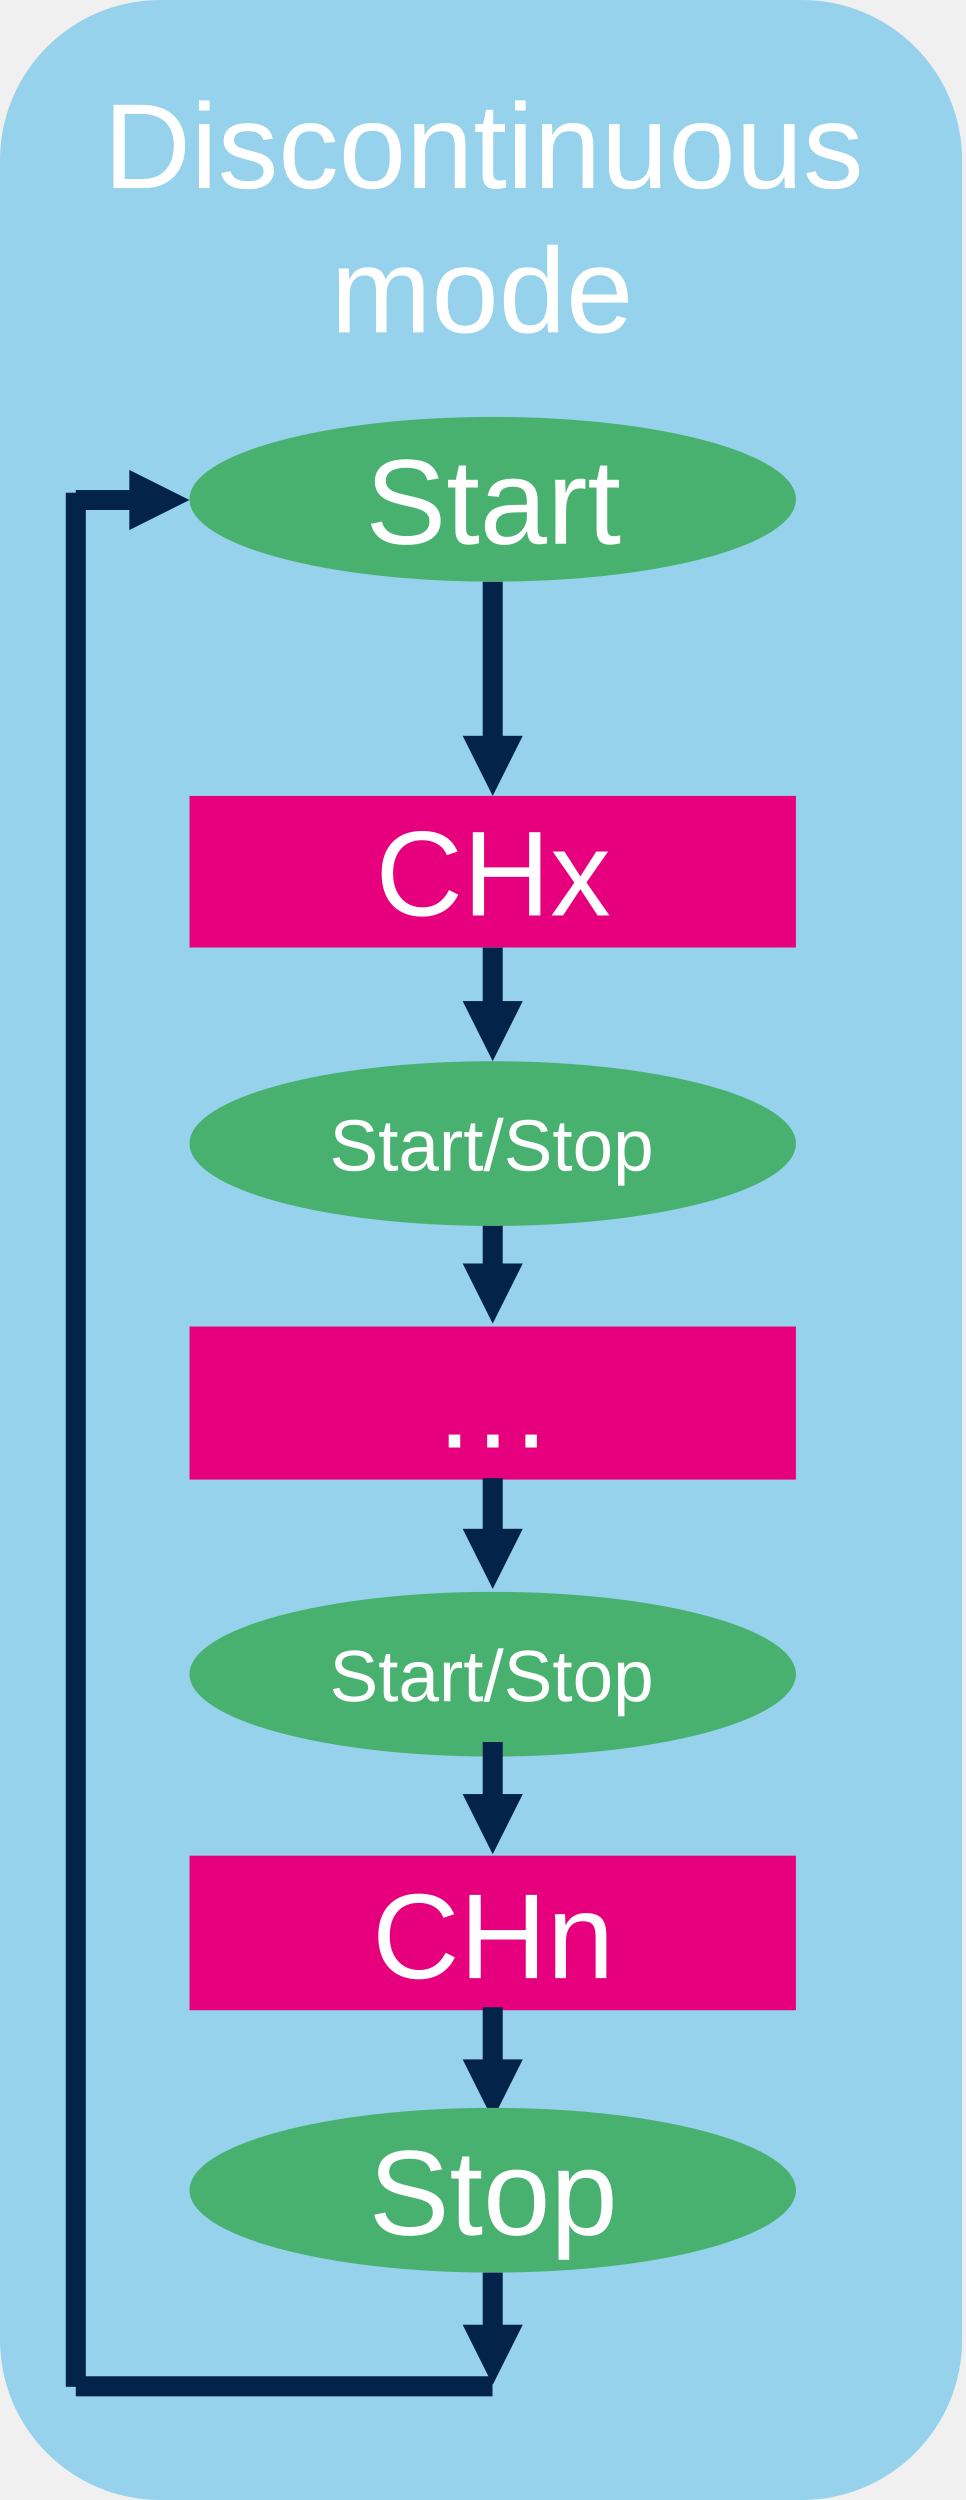
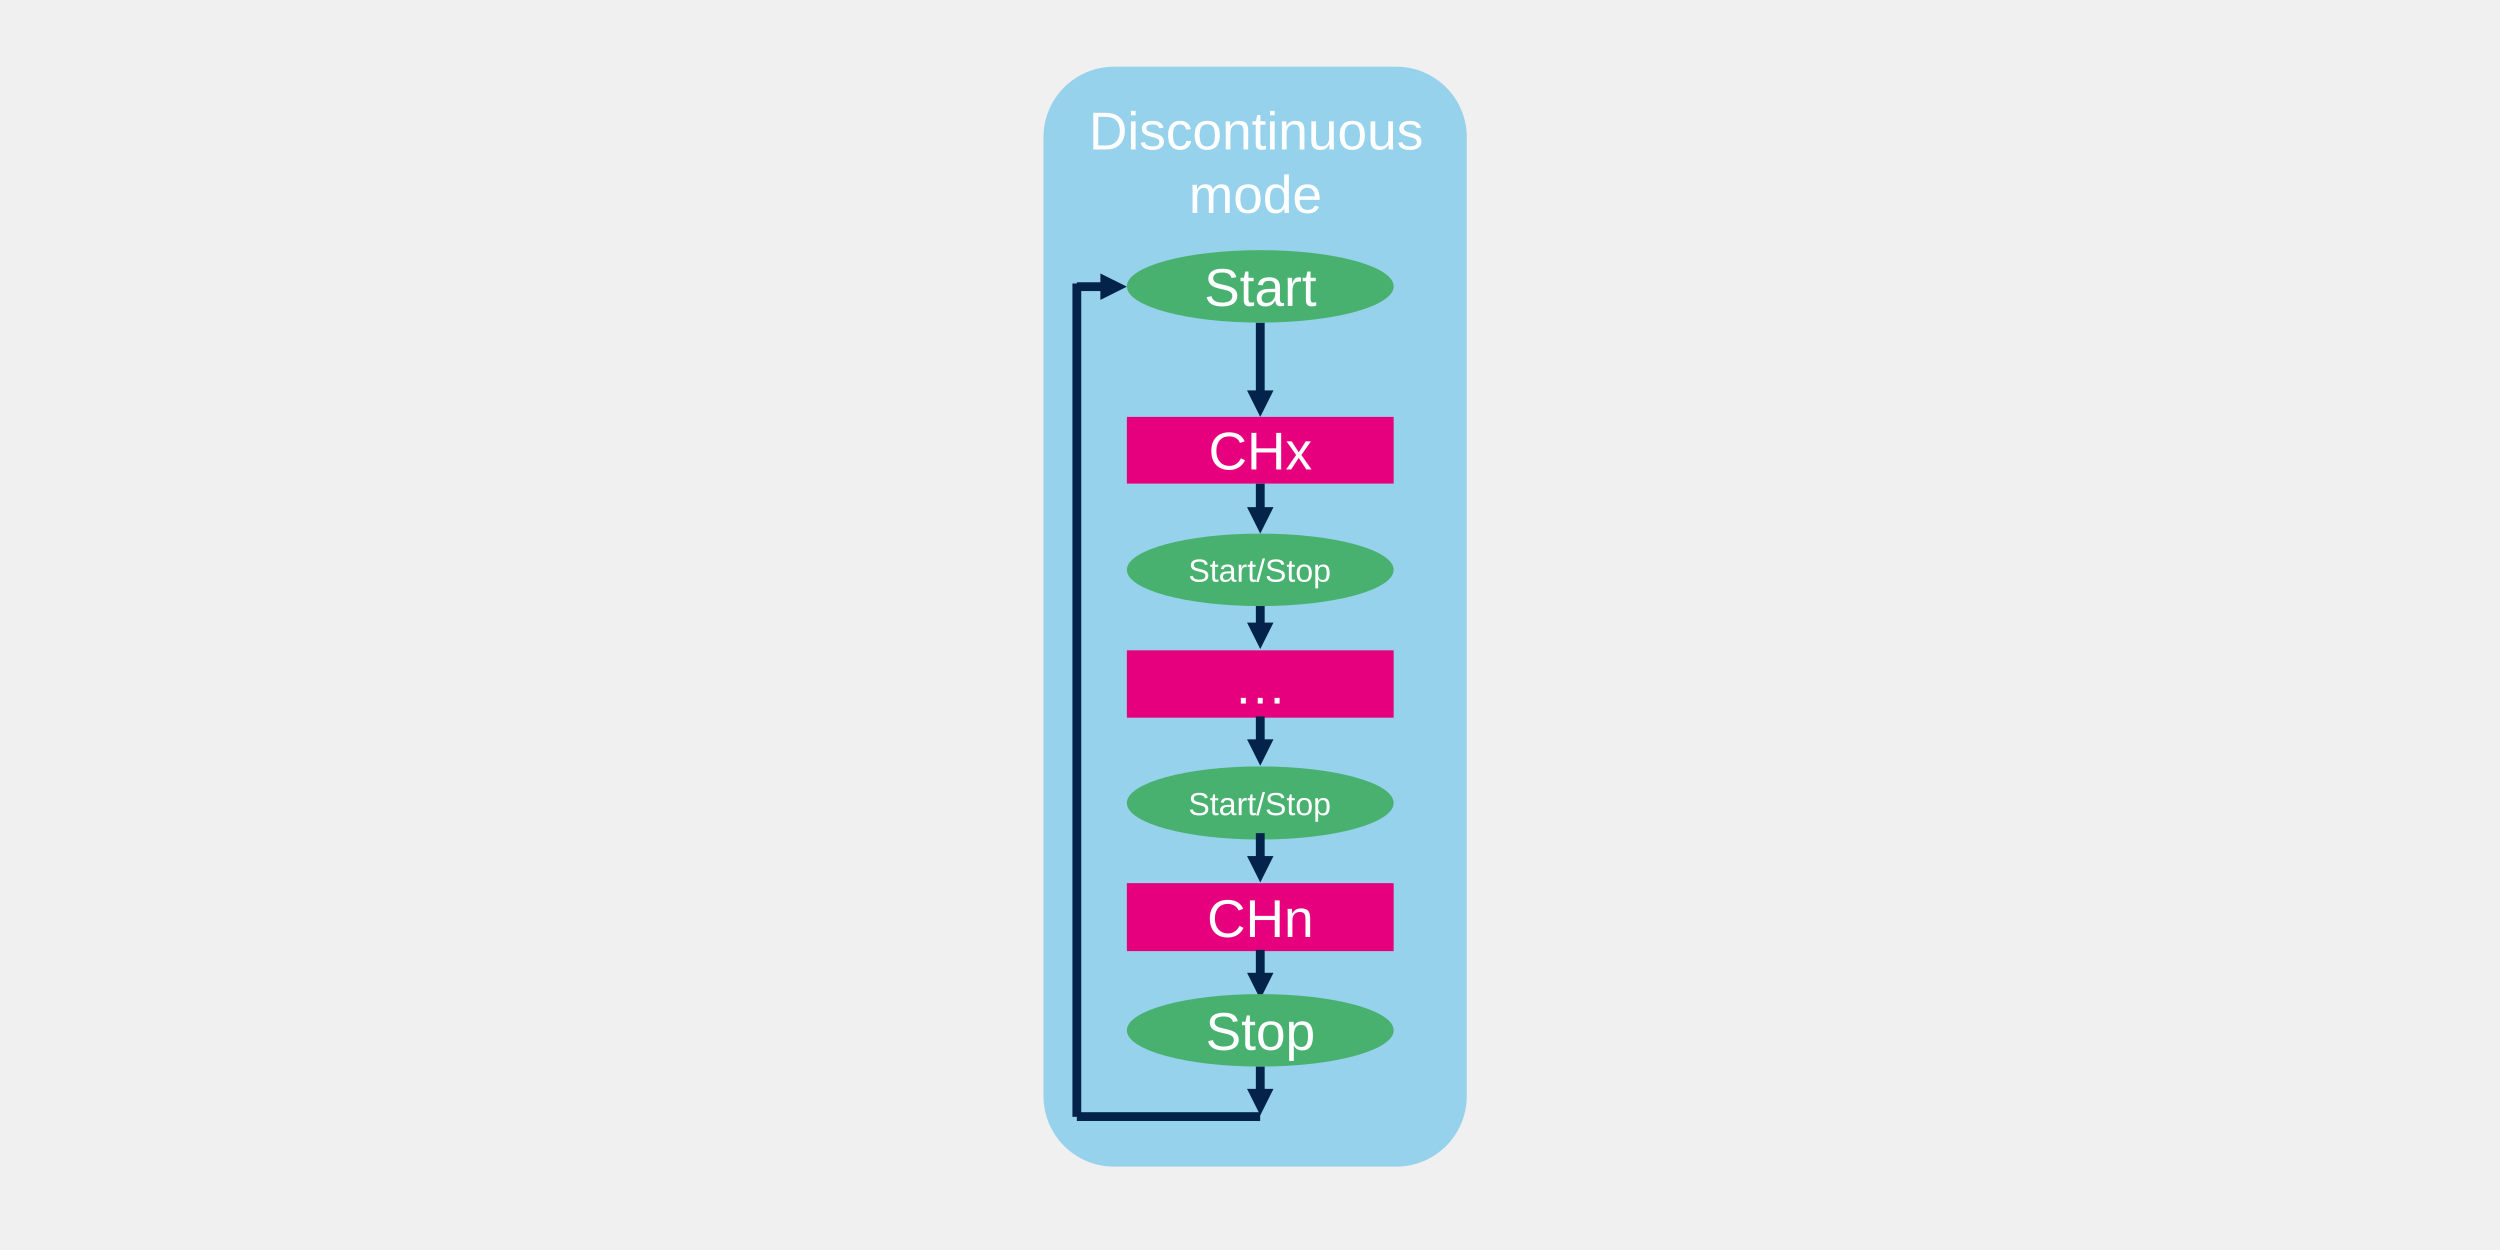
- <svg xmlns="http://www.w3.org/2000/svg" width="662" height="1715" xml:space="preserve" overflow="hidden">
-   <defs>
-     <clipPath id="clip0">
-       <rect x="251" y="120" width="662" height="1715" />
-     </clipPath>
-   </defs>
-   <g clip-path="url(#clip0)" transform="translate(-251 -120)">
-     <path d="M251 230.003C251 169.25 300.25 120 361.003 120L800.997 120C861.75 120 911 169.25 911 230.003L911 1725C911 1785.75 861.75 1835 800.997 1835L361.003 1835C300.25 1835 251 1785.75 251 1725Z" fill="#3CB4E6" fill-rule="evenodd" fill-opacity="0.502" />
-     <text fill="#FFFFFF" font-family="Arial,Arial_MSFontService,sans-serif" font-weight="400" font-size="83" transform="matrix(1 0 0 1 322.006 249)">Discontinuous </text>
-     <text fill="#FFFFFF" font-family="Arial,Arial_MSFontService,sans-serif" font-weight="400" font-size="83" transform="matrix(1 0 0 1 477.84 348)">mode</text>
-     <rect x="381" y="666" width="416" height="104" fill="#E6007E" />
-     <text fill="#FFFFFF" font-family="Arial,Arial_MSFontService,sans-serif" font-weight="400" font-size="83" transform="matrix(1 0 0 1 508.589 748)">CHx</text>
-     <path d="M595.875 519 595.875 631.625 582.125 631.625 582.125 519ZM609.625 624.75 589 666 568.375 624.75Z" fill="#03234B" />
-     <path d="M381 462.5C381 431.296 474.125 406 589 406 703.875 406 797 431.296 797 462.5 797 493.704 703.875 519 589 519 474.125 519 381 493.704 381 462.5Z" fill="#49B170" fill-rule="evenodd" />
-     <text fill="#FFFFFF" font-family="Arial,Arial_MSFontService,sans-serif" font-weight="400" font-size="83" transform="matrix(1 0 0 1 501.714 493)">Start</text>
-     <path d="M595.875 770 595.875 813.625 582.125 813.625 582.125 770ZM609.625 806.75 589 848 568.375 806.75Z" fill="#03234B" />
-     <rect x="381" y="1030" width="416" height="105" fill="#E6007E" />
-     <text fill="#FFFFFF" font-family="Arial,Arial_MSFontService,sans-serif" font-weight="400" font-size="83" transform="matrix(1 0 0 1 547.547 1113)">…</text>
-     <path d="M595.875 952 595.875 993.625 582.125 993.625 582.125 952ZM609.625 986.75 589 1028 568.375 986.75Z" fill="#03234B" />
-     <path d="M595.875 1134 595.875 1175.62 582.125 1175.62 582.125 1134ZM609.625 1168.75 589 1210 568.375 1168.75Z" fill="#03234B" />
-     <path d="M0 0 285.859 0" stroke="#03234B" stroke-width="13.75" stroke-miterlimit="8" fill="none" fill-rule="evenodd" transform="matrix(-1 0 0 1 588.858 1757)" />
-     <path d="M303 456.125 346.586 456.125 346.586 469.875 303 469.875ZM339.711 442.375 380.961 463 339.711 483.625Z" fill="#03234B" />
-     <path d="M0 0 0 1299.36" stroke="#03234B" stroke-width="13.75" stroke-miterlimit="8" fill="none" fill-rule="evenodd" transform="matrix(1 0 0 -1 303 1757.36)" />
-     <path d="M381 904.5C381 873.296 474.125 848 589 848 703.875 848 797 873.296 797 904.5 797 935.704 703.875 961 589 961 474.125 961 381 935.704 381 904.5Z" fill="#49B170" fill-rule="evenodd" />
-     <text fill="#FFFFFF" font-family="Arial,Arial_MSFontService,sans-serif" font-weight="400" font-size="50" transform="matrix(1 0 0 1 477.078 923)">Start/Stop</text>
-     <path d="M381 1268.5C381 1237.3 474.125 1212 589 1212 703.875 1212 797 1237.3 797 1268.5 797 1299.7 703.875 1325 589 1325 474.125 1325 381 1299.7 381 1268.5Z" fill="#49B170" fill-rule="evenodd" />
-     <text fill="#FFFFFF" font-family="Arial,Arial_MSFontService,sans-serif" font-weight="400" font-size="50" transform="matrix(1 0 0 1 477.078 1287)">Start/Stop</text>
-     <rect x="381" y="1393" width="416" height="106" fill="#E6007E" />
-     <text fill="#FFFFFF" font-family="Arial,Arial_MSFontService,sans-serif" font-weight="400" font-size="83" transform="matrix(1 0 0 1 506.297 1477)">CHn</text>
-     <path d="M595.875 1315 595.875 1357.62 582.125 1357.62 582.125 1315ZM609.625 1350.75 589 1392 568.375 1350.75Z" fill="#03234B" />
-     <path d="M595.875 1497 595.875 1539.62 582.125 1539.62 582.125 1497ZM609.625 1532.75 589 1574 568.375 1532.75Z" fill="#03234B" />
-     <path d="M381 1622.5C381 1591.3 474.125 1566 589 1566 703.875 1566 797 1591.3 797 1622.5 797 1653.7 703.875 1679 589 1679 474.125 1679 381 1653.7 381 1622.5Z" fill="#49B170" fill-rule="evenodd" />
-     <text fill="#FFFFFF" font-family="Arial,Arial_MSFontService,sans-serif" font-weight="400" font-size="83" transform="matrix(1 0 0 1 504.006 1653)">Stop</text>
-     <path d="M595.875 1679 595.875 1721.62 582.125 1721.62 582.125 1679ZM609.625 1714.75 589 1756 568.375 1714.75Z" fill="#03234B" />
+ <svg xmlns="http://www.w3.org/2000/svg" width="3898" height="1949" xml:space="preserve" overflow="hidden">
+   <g transform="translate(-251 -198)">
+     <path d="M1878 412.003C1878 351.25 1927.25 302 1988 302L2428 302C2488.75 302 2538 351.25 2538 412.003L2538 1907C2538 1967.75 2488.75 2017 2428 2017L1988 2017C1927.25 2017 1878 1967.75 1878 1907Z" fill="#3CB4E6" fill-rule="evenodd" fill-opacity="0.502" />
+     <text fill="#FFFFFF" font-family="Arial,Arial_MSFontService,sans-serif" font-weight="400" font-size="83" transform="matrix(1 0 0 1 1948.87 431)">Discontinuous </text>
+     <text fill="#FFFFFF" font-family="Arial,Arial_MSFontService,sans-serif" font-weight="400" font-size="83" transform="matrix(1 0 0 1 2104.71 530)">mode</text>
+     <rect x="2008" y="848" width="416" height="104" fill="#E6007E" />
+     <text fill="#FFFFFF" font-family="Arial,Arial_MSFontService,sans-serif" font-weight="400" font-size="83" transform="matrix(1 0 0 1 2135.46 930)">CHx</text>
+     <path d="M2222.88 701 2222.88 813.625 2209.13 813.625 2209.13 701ZM2236.63 806.75 2216 848 2195.38 806.75Z" fill="#03234B" />
+     <path d="M2008 644.5C2008 613.296 2101.12 588 2216 588 2330.88 588 2424 613.296 2424 644.5 2424 675.704 2330.88 701 2216 701 2101.12 701 2008 675.704 2008 644.5Z" fill="#49B170" fill-rule="evenodd" />
+     <text fill="#FFFFFF" font-family="Arial,Arial_MSFontService,sans-serif" font-weight="400" font-size="83" transform="matrix(1 0 0 1 2128.58 675)">Start</text>
+     <path d="M2222.88 952 2222.88 995.625 2209.13 995.625 2209.13 952ZM2236.63 988.75 2216 1030 2195.38 988.75Z" fill="#03234B" />
+     <rect x="2008" y="1212" width="416" height="105" fill="#E6007E" />
+     <text fill="#FFFFFF" font-family="Arial,Arial_MSFontService,sans-serif" font-weight="400" font-size="83" transform="matrix(1 0 0 1 2174.42 1295)">…</text>
+     <path d="M2222.88 1134 2222.88 1175.62 2209.13 1175.62 2209.13 1134ZM2236.63 1168.75 2216 1210 2195.38 1168.75Z" fill="#03234B" />
+     <path d="M2222.88 1315 2222.88 1357.62 2209.13 1357.62 2209.13 1315ZM2236.63 1350.75 2216 1392 2195.38 1350.75Z" fill="#03234B" />
+     <path d="M0 0 285.859 0" stroke="#03234B" stroke-width="13.75" stroke-miterlimit="8" fill="none" fill-rule="evenodd" transform="matrix(-1 0 0 1 2215.86 1939)" />
+     <path d="M1930 638.125 1973.59 638.125 1973.59 651.875 1930 651.875ZM1966.71 624.375 2007.96 645 1966.71 665.625Z" fill="#03234B" />
+     <path d="M0 0 0 1299.36" stroke="#03234B" stroke-width="13.75" stroke-miterlimit="8" fill="none" fill-rule="evenodd" transform="matrix(1 0 0 -1 1930 1939.36)" />
+     <path d="M2008 1086.5C2008 1055.3 2101.12 1030 2216 1030 2330.88 1030 2424 1055.3 2424 1086.5 2424 1117.7 2330.88 1143 2216 1143 2101.12 1143 2008 1117.7 2008 1086.5Z" fill="#49B170" fill-rule="evenodd" />
+     <text fill="#FFFFFF" font-family="Arial,Arial_MSFontService,sans-serif" font-weight="400" font-size="50" transform="matrix(1 0 0 1 2103.95 1105)">Start/Stop</text>
+     <path d="M2008 1450C2008 1418.52 2101.12 1393 2216 1393 2330.88 1393 2424 1418.52 2424 1450 2424 1481.48 2330.88 1507 2216 1507 2101.12 1507 2008 1481.48 2008 1450Z" fill="#49B170" fill-rule="evenodd" />
+     <text fill="#FFFFFF" font-family="Arial,Arial_MSFontService,sans-serif" font-weight="400" font-size="50" transform="matrix(1 0 0 1 2103.95 1469)">Start/Stop</text>
+     <rect x="2008" y="1575" width="416" height="106" fill="#E6007E" />
+     <text fill="#FFFFFF" font-family="Arial,Arial_MSFontService,sans-serif" font-weight="400" font-size="83" transform="matrix(1 0 0 1 2133.17 1659)">CHn</text>
+     <path d="M2222.88 1497 2222.88 1539.62 2209.13 1539.62 2209.13 1497ZM2236.63 1532.75 2216 1574 2195.38 1532.75Z" fill="#03234B" />
+     <path d="M2222.88 1679 2222.88 1721.62 2209.13 1721.62 2209.13 1679ZM2236.63 1714.75 2216 1756 2195.38 1714.75Z" fill="#03234B" />
+     <path d="M2008 1804.5C2008 1773.3 2101.12 1748 2216 1748 2330.88 1748 2424 1773.3 2424 1804.5 2424 1835.7 2330.88 1861 2216 1861 2101.12 1861 2008 1835.7 2008 1804.5Z" fill="#49B170" fill-rule="evenodd" />
+     <text fill="#FFFFFF" font-family="Arial,Arial_MSFontService,sans-serif" font-weight="400" font-size="83" transform="matrix(1 0 0 1 2130.87 1835)">Stop</text>
+     <path d="M2222.88 1861 2222.88 1902.62 2209.13 1902.63 2209.13 1861ZM2236.63 1895.75 2216 1937 2195.38 1895.75Z" fill="#03234B" />
  </g>
</svg>
